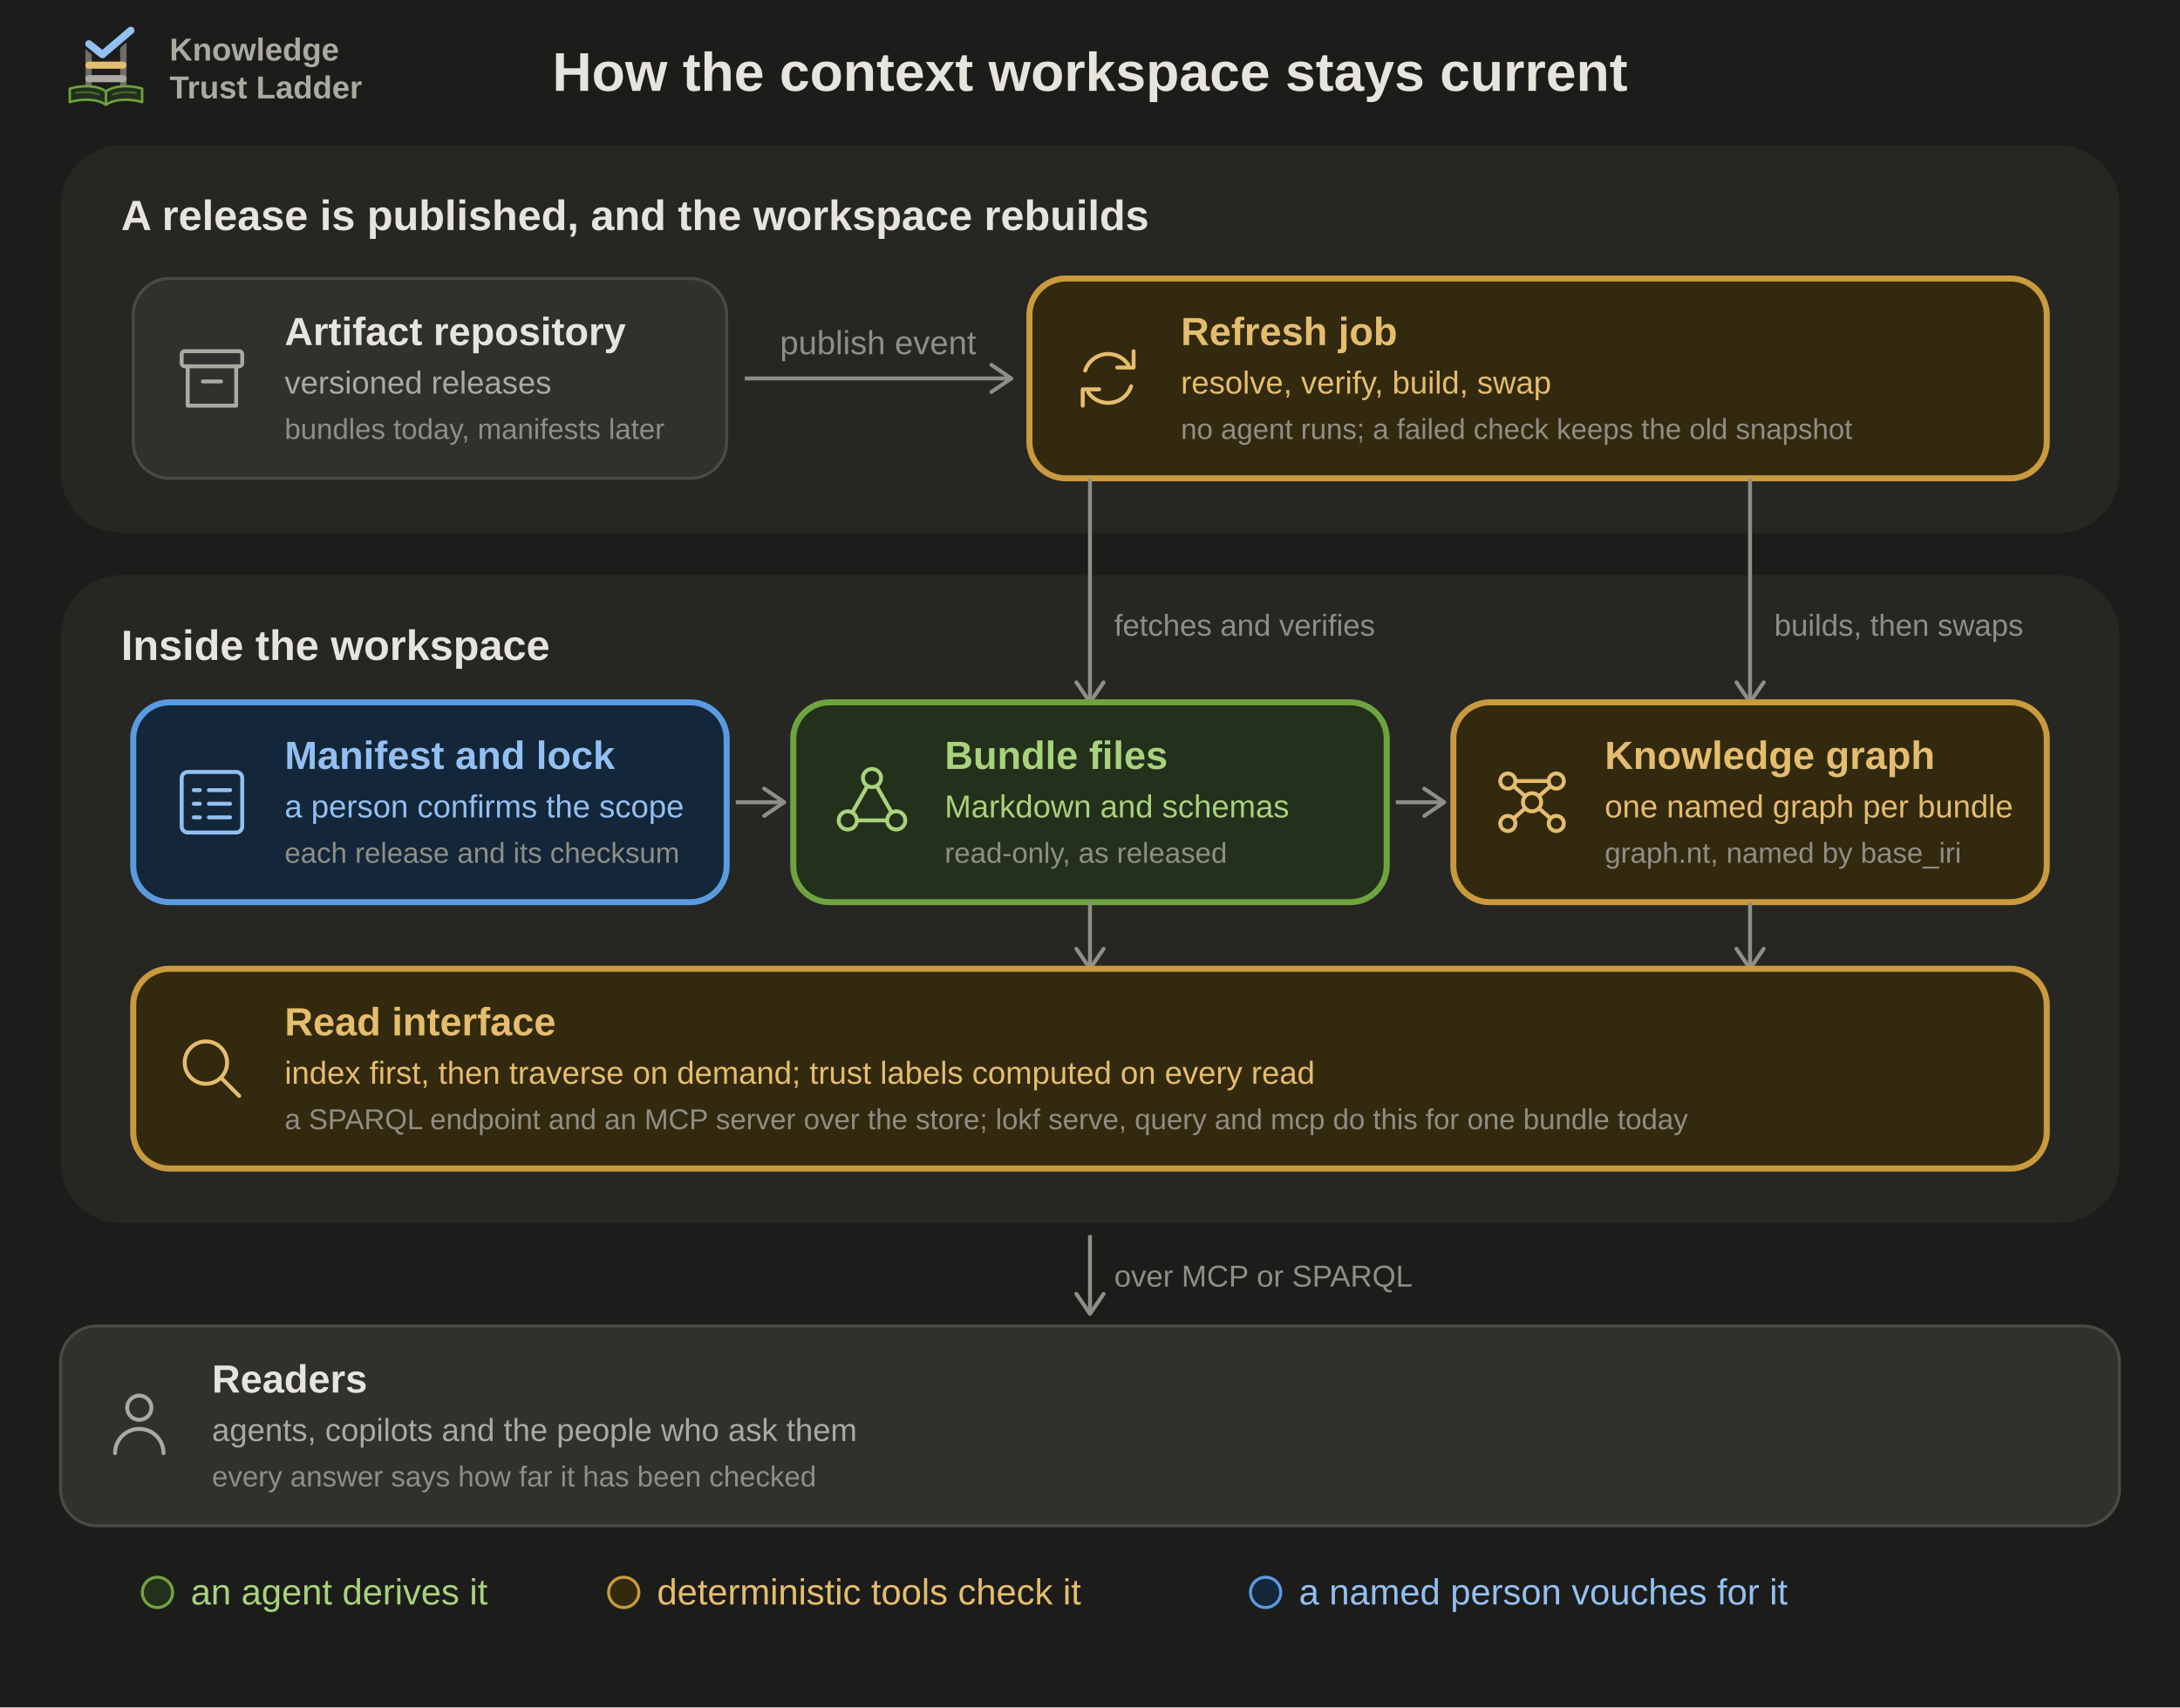
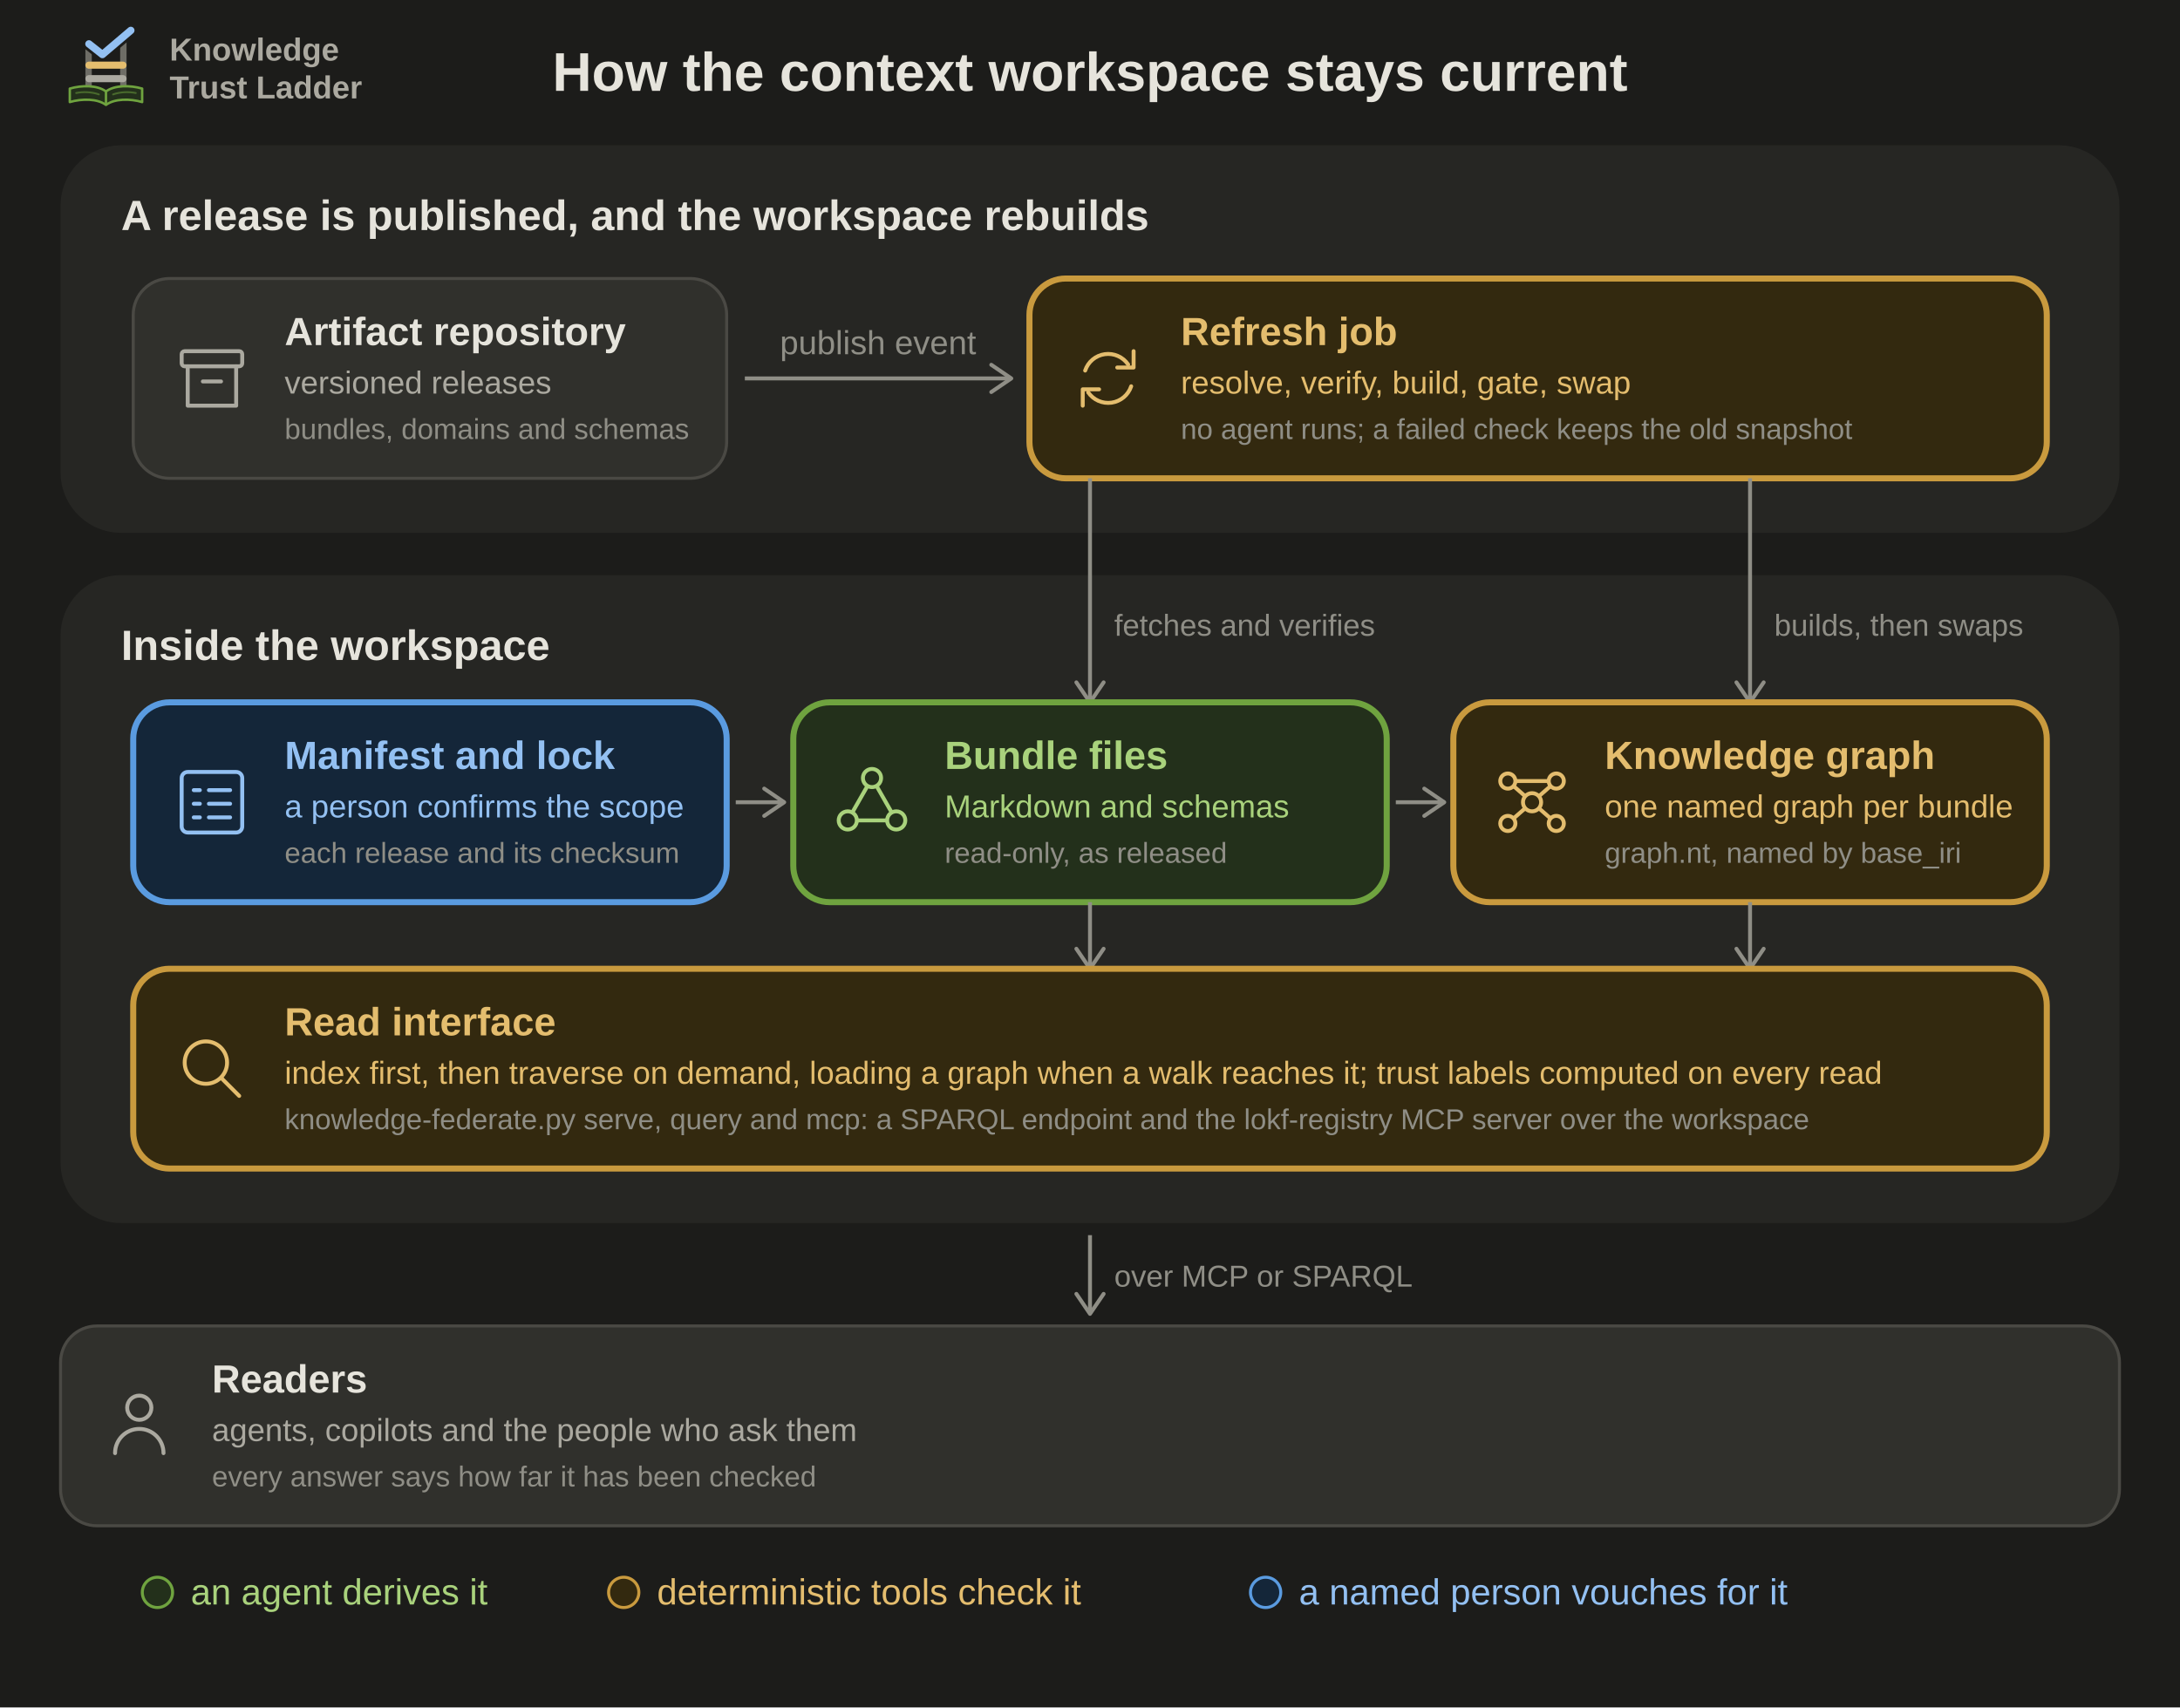
<svg xmlns="http://www.w3.org/2000/svg" width="720" height="564" viewBox="0 0 720 564" role="img" aria-labelledby="t d">
  <rect width="720" height="564" fill="#1C1C1A" />
  <g transform="translate(20,7) scale(0.46875)">
    <rect x="17.5" y="12" width="4.5" height="38" rx="2.25" fill="#6E6D66" />
    <rect x="42" y="12" width="4.5" height="38" rx="2.25" fill="#6E6D66" />
    <rect x="17.5" y="38" width="29" height="5" rx="2.5" fill="#ABA9A0" />
    <rect x="17.5" y="28.5" width="29" height="5" rx="2.5" fill="#E4BD6E" />
    <path d="M20 16 L29.5 23.5 L49.5 6.5" fill="none" stroke="#1C1C1A" stroke-width="9" stroke-linecap="round" stroke-linejoin="round" />
    <path d="M20 16 L29.5 23.5 L49.5 6.5" fill="none" stroke="#93C0F2" stroke-width="5.2" stroke-linecap="round" stroke-linejoin="round" />
    <path d="M32 49.5 C26 45 15 45 6.5 47.5 v9.5 C15 54.5 26 54.5 32 59 C38 54.5 49 54.5 57.5 57 v-9.5 C49 45 38 45 32 49.5 z" fill="#23301B" stroke="#6FA33F" stroke-width="1.7" stroke-linejoin="round" />
    <line x1="32" y1="49.5" x2="32" y2="59" stroke="#6FA33F" stroke-width="1.7" />
    <path d="M11 50.6 C16 49.6 22 49.8 27 51.6 M37 51.6 C42 49.8 48 49.6 53 50.6" fill="none" stroke="#6FA33F" stroke-opacity=".5" stroke-width="1.3" stroke-linecap="round" />
  </g>
  <text x="56" y="20" font-family="Arial, sans-serif" font-size="10.5" font-weight="700" fill="#ABA9A0">Knowledge</text>
  <text x="56" y="32.5" font-family="Arial, sans-serif" font-size="10.5" font-weight="700" fill="#ABA9A0">Trust Ladder</text>
  <text x="360.0" y="30" text-anchor="middle" font-family="Arial, sans-serif" font-size="18" font-weight="700" fill="#E6E4DC">How the context workspace stays current</text>
  <rect x="20" y="48" width="680" height="128" rx="20" fill="#262623" />
  <text x="40" y="76" font-family="Arial, sans-serif" font-size="14" font-weight="700" fill="#E6E4DC">A release is published, and the workspace rebuilds</text>
  <rect x="44" y="92" width="196" height="66" rx="12" fill="#30302C" stroke="#4A4944" stroke-width="1" />
  <g transform="translate(70,125)" stroke="#ABA9A0" stroke-width="1.3" fill="none" stroke-linecap="round" stroke-linejoin="round">
    <rect x="-10" y="-9" width="20" height="5" rx="1" />
    <path d="M-8 -4 V9 H8 V-4" />
    <line x1="-3" y1="1" x2="3" y2="1" />
  </g>
  <text x="94" y="114" font-family="Arial, sans-serif" font-size="13" font-weight="700" fill="#E6E4DC">Artifact repository</text>
  <text x="94" y="130" font-family="Arial, sans-serif" font-size="10.5" fill="#ABA9A0">versioned releases</text>
-   <text x="94" y="145" font-family="Arial, sans-serif" font-size="9.5" fill="#8F8E86">bundles today, manifests later</text>
+   <text x="94" y="145" font-family="Arial, sans-serif" font-size="9.5" fill="#8F8E86">bundles, domains and schemas</text>
  <line x1="246" y1="125" x2="334" y2="125" stroke="#8F8E86" stroke-width="1.3" />
  <path d="M327.4 129.5 L334 125 L327.4 120.5" fill="none" stroke="#8F8E86" stroke-width="1.3" stroke-linecap="round" stroke-linejoin="round" />
  <text x="290" y="117" text-anchor="middle" font-family="Arial, sans-serif" font-size="11" fill="#8F8E86">publish event</text>
  <rect x="340" y="92" width="336" height="66" rx="12" fill="#33290F" stroke="#C99A3E" stroke-width="2" />
  <g transform="translate(366,125)" stroke="#E4BD6E" stroke-width="1.3" fill="none" stroke-linecap="round" stroke-linejoin="round">
    <path d="M-7.6 -2.6 A8 8 0 0 1 6.6 -4.6" />
    <path d="M8.4 -9 V-3.6 H3" />
    <path d="M7.6 2.6 A8 8 0 0 1 -6.6 4.6" />
    <path d="M-8.4 9 V3.6 H-3" />
  </g>
  <text x="390" y="114" font-family="Arial, sans-serif" font-size="13" font-weight="700" fill="#E4BD6E">Refresh job</text>
-   <text x="390" y="130" font-family="Arial, sans-serif" font-size="10.5" fill="#E4BD6E">resolve, verify, build, swap</text>
+   <text x="390" y="130" font-family="Arial, sans-serif" font-size="10.5" fill="#E4BD6E">resolve, verify, build, gate, swap</text>
  <text x="390" y="145" font-family="Arial, sans-serif" font-size="9.5" fill="#8F8E86">no agent runs; a failed check keeps the old snapshot</text>
  <rect x="20" y="190" width="680" height="214" rx="20" fill="#262623" />
  <text x="40" y="218" font-family="Arial, sans-serif" font-size="14" font-weight="700" fill="#E6E4DC">Inside the workspace</text>
  <line x1="360" y1="158" x2="360" y2="232" stroke="#8F8E86" stroke-width="1.3" />
  <path d="M355.5 225.4 L360 232 L364.5 225.4" fill="none" stroke="#8F8E86" stroke-width="1.3" stroke-linecap="round" stroke-linejoin="round" />
  <text x="368" y="210" font-family="Arial, sans-serif" font-size="10" fill="#8F8E86">fetches and verifies</text>
  <line x1="578" y1="158" x2="578" y2="232" stroke="#8F8E86" stroke-width="1.3" />
  <path d="M573.5 225.4 L578 232 L582.5 225.4" fill="none" stroke="#8F8E86" stroke-width="1.3" stroke-linecap="round" stroke-linejoin="round" />
  <text x="586" y="210" font-family="Arial, sans-serif" font-size="10" fill="#8F8E86">builds, then swaps</text>
  <rect x="44" y="232" width="196" height="66" rx="12" fill="#142639" stroke="#5A9BE0" stroke-width="2" />
  <g transform="translate(70,265)" stroke="#93C0F2" stroke-width="1.3" fill="none" stroke-linecap="round" stroke-linejoin="round">
    <rect x="-10" y="-10" width="20" height="20" rx="2" />
    <line x1="-6" y1="-4" x2="-4" y2="-4" />
    <line x1="-1" y1="-4" x2="6" y2="-4" />
    <line x1="-6" y1="0.5" x2="-4" y2="0.5" />
    <line x1="-1" y1="0.5" x2="6" y2="0.5" />
    <line x1="-6" y1="5" x2="-4" y2="5" />
    <line x1="-1" y1="5" x2="6" y2="5" />
  </g>
  <text x="94" y="254" font-family="Arial, sans-serif" font-size="13" font-weight="700" fill="#93C0F2">Manifest and lock</text>
  <text x="94" y="270" font-family="Arial, sans-serif" font-size="10.5" fill="#93C0F2">a person confirms the scope</text>
  <text x="94" y="285" font-family="Arial, sans-serif" font-size="9.5" fill="#8F8E86">each release and its checksum</text>
  <rect x="262" y="232" width="196" height="66" rx="12" fill="#23301B" stroke="#6FA33F" stroke-width="2" />
  <g transform="translate(288,265)" stroke="#A9D27C" stroke-width="1.3" fill="none" stroke-linecap="round" stroke-linejoin="round">
    <line x1="-8" y1="6" x2="0" y2="-8" />
    <line x1="8" y1="6" x2="0" y2="-8" />
    <line x1="-8" y1="6" x2="8" y2="6" />
    <circle cx="0" cy="-8" r="3" fill="#23301B" />
    <circle cx="-8" cy="6" r="3" fill="#23301B" />
    <circle cx="8" cy="6" r="3" fill="#23301B" />
  </g>
  <text x="312" y="254" font-family="Arial, sans-serif" font-size="13" font-weight="700" fill="#A9D27C">Bundle files</text>
  <text x="312" y="270" font-family="Arial, sans-serif" font-size="10.5" fill="#A9D27C">Markdown and schemas</text>
  <text x="312" y="285" font-family="Arial, sans-serif" font-size="9.5" fill="#8F8E86">read-only, as released</text>
  <rect x="480" y="232" width="196" height="66" rx="12" fill="#33290F" stroke="#C99A3E" stroke-width="2" />
  <g transform="translate(506,265)" stroke="#E4BD6E" stroke-width="1.3" fill="none" stroke-linecap="round" stroke-linejoin="round">
    <line x1="-8" y1="-7" x2="8" y2="7" />
    <line x1="8" y1="-7" x2="-8" y2="7" />
    <line x1="-8" y1="-7" x2="8" y2="-7" />
    <circle cx="0" cy="0" r="3" fill="#33290F" />
    <circle cx="-8" cy="-7" r="2.5" fill="#33290F" />
    <circle cx="8" cy="-7" r="2.5" fill="#33290F" />
    <circle cx="-8" cy="7" r="2.5" fill="#33290F" />
    <circle cx="8" cy="7" r="2.5" fill="#33290F" />
  </g>
  <text x="530" y="254" font-family="Arial, sans-serif" font-size="13" font-weight="700" fill="#E4BD6E">Knowledge graph</text>
  <text x="530" y="270" font-family="Arial, sans-serif" font-size="10.5" fill="#E4BD6E">one named graph per bundle</text>
  <text x="530" y="285" font-family="Arial, sans-serif" font-size="9.5" fill="#8F8E86">graph.nt, named by base_iri</text>
  <line x1="243" y1="265" x2="259" y2="265" stroke="#8F8E86" stroke-width="1.3" />
  <path d="M252.4 269.5 L259 265 L252.4 260.5" fill="none" stroke="#8F8E86" stroke-width="1.3" stroke-linecap="round" stroke-linejoin="round" />
  <line x1="461" y1="265" x2="477" y2="265" stroke="#8F8E86" stroke-width="1.3" />
  <path d="M470.4 269.5 L477 265 L470.4 260.5" fill="none" stroke="#8F8E86" stroke-width="1.3" stroke-linecap="round" stroke-linejoin="round" />
  <line x1="360" y1="298" x2="360" y2="320" stroke="#8F8E86" stroke-width="1.3" />
  <path d="M355.5 313.4 L360 320 L364.5 313.4" fill="none" stroke="#8F8E86" stroke-width="1.3" stroke-linecap="round" stroke-linejoin="round" />
  <line x1="578" y1="298" x2="578" y2="320" stroke="#8F8E86" stroke-width="1.3" />
  <path d="M573.5 313.4 L578 320 L582.5 313.4" fill="none" stroke="#8F8E86" stroke-width="1.3" stroke-linecap="round" stroke-linejoin="round" />
  <rect x="44" y="320" width="632" height="66" rx="12" fill="#33290F" stroke="#C99A3E" stroke-width="2" />
  <g transform="translate(70,353)" stroke="#E4BD6E" stroke-width="1.3" fill="none" stroke-linecap="round" stroke-linejoin="round">
    <circle cx="-2" cy="-2" r="7" />
    <line x1="3.2" y1="3.2" x2="9" y2="9" />
  </g>
  <text x="94" y="342" font-family="Arial, sans-serif" font-size="13" font-weight="700" fill="#E4BD6E">Read interface</text>
-   <text x="94" y="358" font-family="Arial, sans-serif" font-size="10.5" fill="#E4BD6E">index first, then traverse on demand; trust labels computed on every read</text>
-   <text x="94" y="373" font-family="Arial, sans-serif" font-size="9.5" fill="#8F8E86">a SPARQL endpoint and an MCP server over the store; lokf serve, query and mcp do this for one bundle today</text>
+   <text x="94" y="358" font-family="Arial, sans-serif" font-size="10.5" fill="#E4BD6E">index first, then traverse on demand, loading a graph when a walk reaches it; trust labels computed on every read</text>
+   <text x="94" y="373" font-family="Arial, sans-serif" font-size="9.5" fill="#8F8E86">knowledge-federate.py serve, query and mcp: a SPARQL endpoint and the lokf-registry MCP server over the workspace</text>
  <line x1="360" y1="408" x2="360" y2="434" stroke="#8F8E86" stroke-width="1.3" />
  <path d="M355.5 427.4 L360 434 L364.5 427.4" fill="none" stroke="#8F8E86" stroke-width="1.3" stroke-linecap="round" stroke-linejoin="round" />
  <text x="368" y="425" font-family="Arial, sans-serif" font-size="10" fill="#8F8E86">over MCP or SPARQL</text>
  <rect x="20" y="438" width="680" height="66" rx="12" fill="#30302C" stroke="#4A4944" stroke-width="1" />
  <g transform="translate(46,471)" stroke="#ABA9A0" stroke-width="1.3" fill="none" stroke-linecap="round" stroke-linejoin="round">
    <circle cx="0" cy="-6" r="4" />
    <path d="M-8 9 a8 8 0 0 1 16 0" />
  </g>
  <text x="70" y="460" font-family="Arial, sans-serif" font-size="13" font-weight="700" fill="#E6E4DC">Readers</text>
  <text x="70" y="476" font-family="Arial, sans-serif" font-size="10.5" fill="#ABA9A0">agents, copilots and the people who ask them</text>
  <text x="70" y="491" font-family="Arial, sans-serif" font-size="9.5" fill="#8F8E86">every answer says how far it has been checked</text>
  <circle cx="52" cy="526" r="5" fill="#23301B" stroke="#6FA33F" stroke-width="1" />
  <text x="63" y="530" font-family="Arial, sans-serif" font-size="12" fill="#A9D27C">an agent derives it</text>
  <circle cx="206" cy="526" r="5" fill="#33290F" stroke="#C99A3E" stroke-width="1" />
  <text x="217" y="530" font-family="Arial, sans-serif" font-size="12" fill="#E4BD6E">deterministic tools check it</text>
  <circle cx="418" cy="526" r="5" fill="#142639" stroke="#5A9BE0" stroke-width="1" />
  <text x="429" y="530" font-family="Arial, sans-serif" font-size="12" fill="#93C0F2">a named person vouches for it</text>
</svg>
